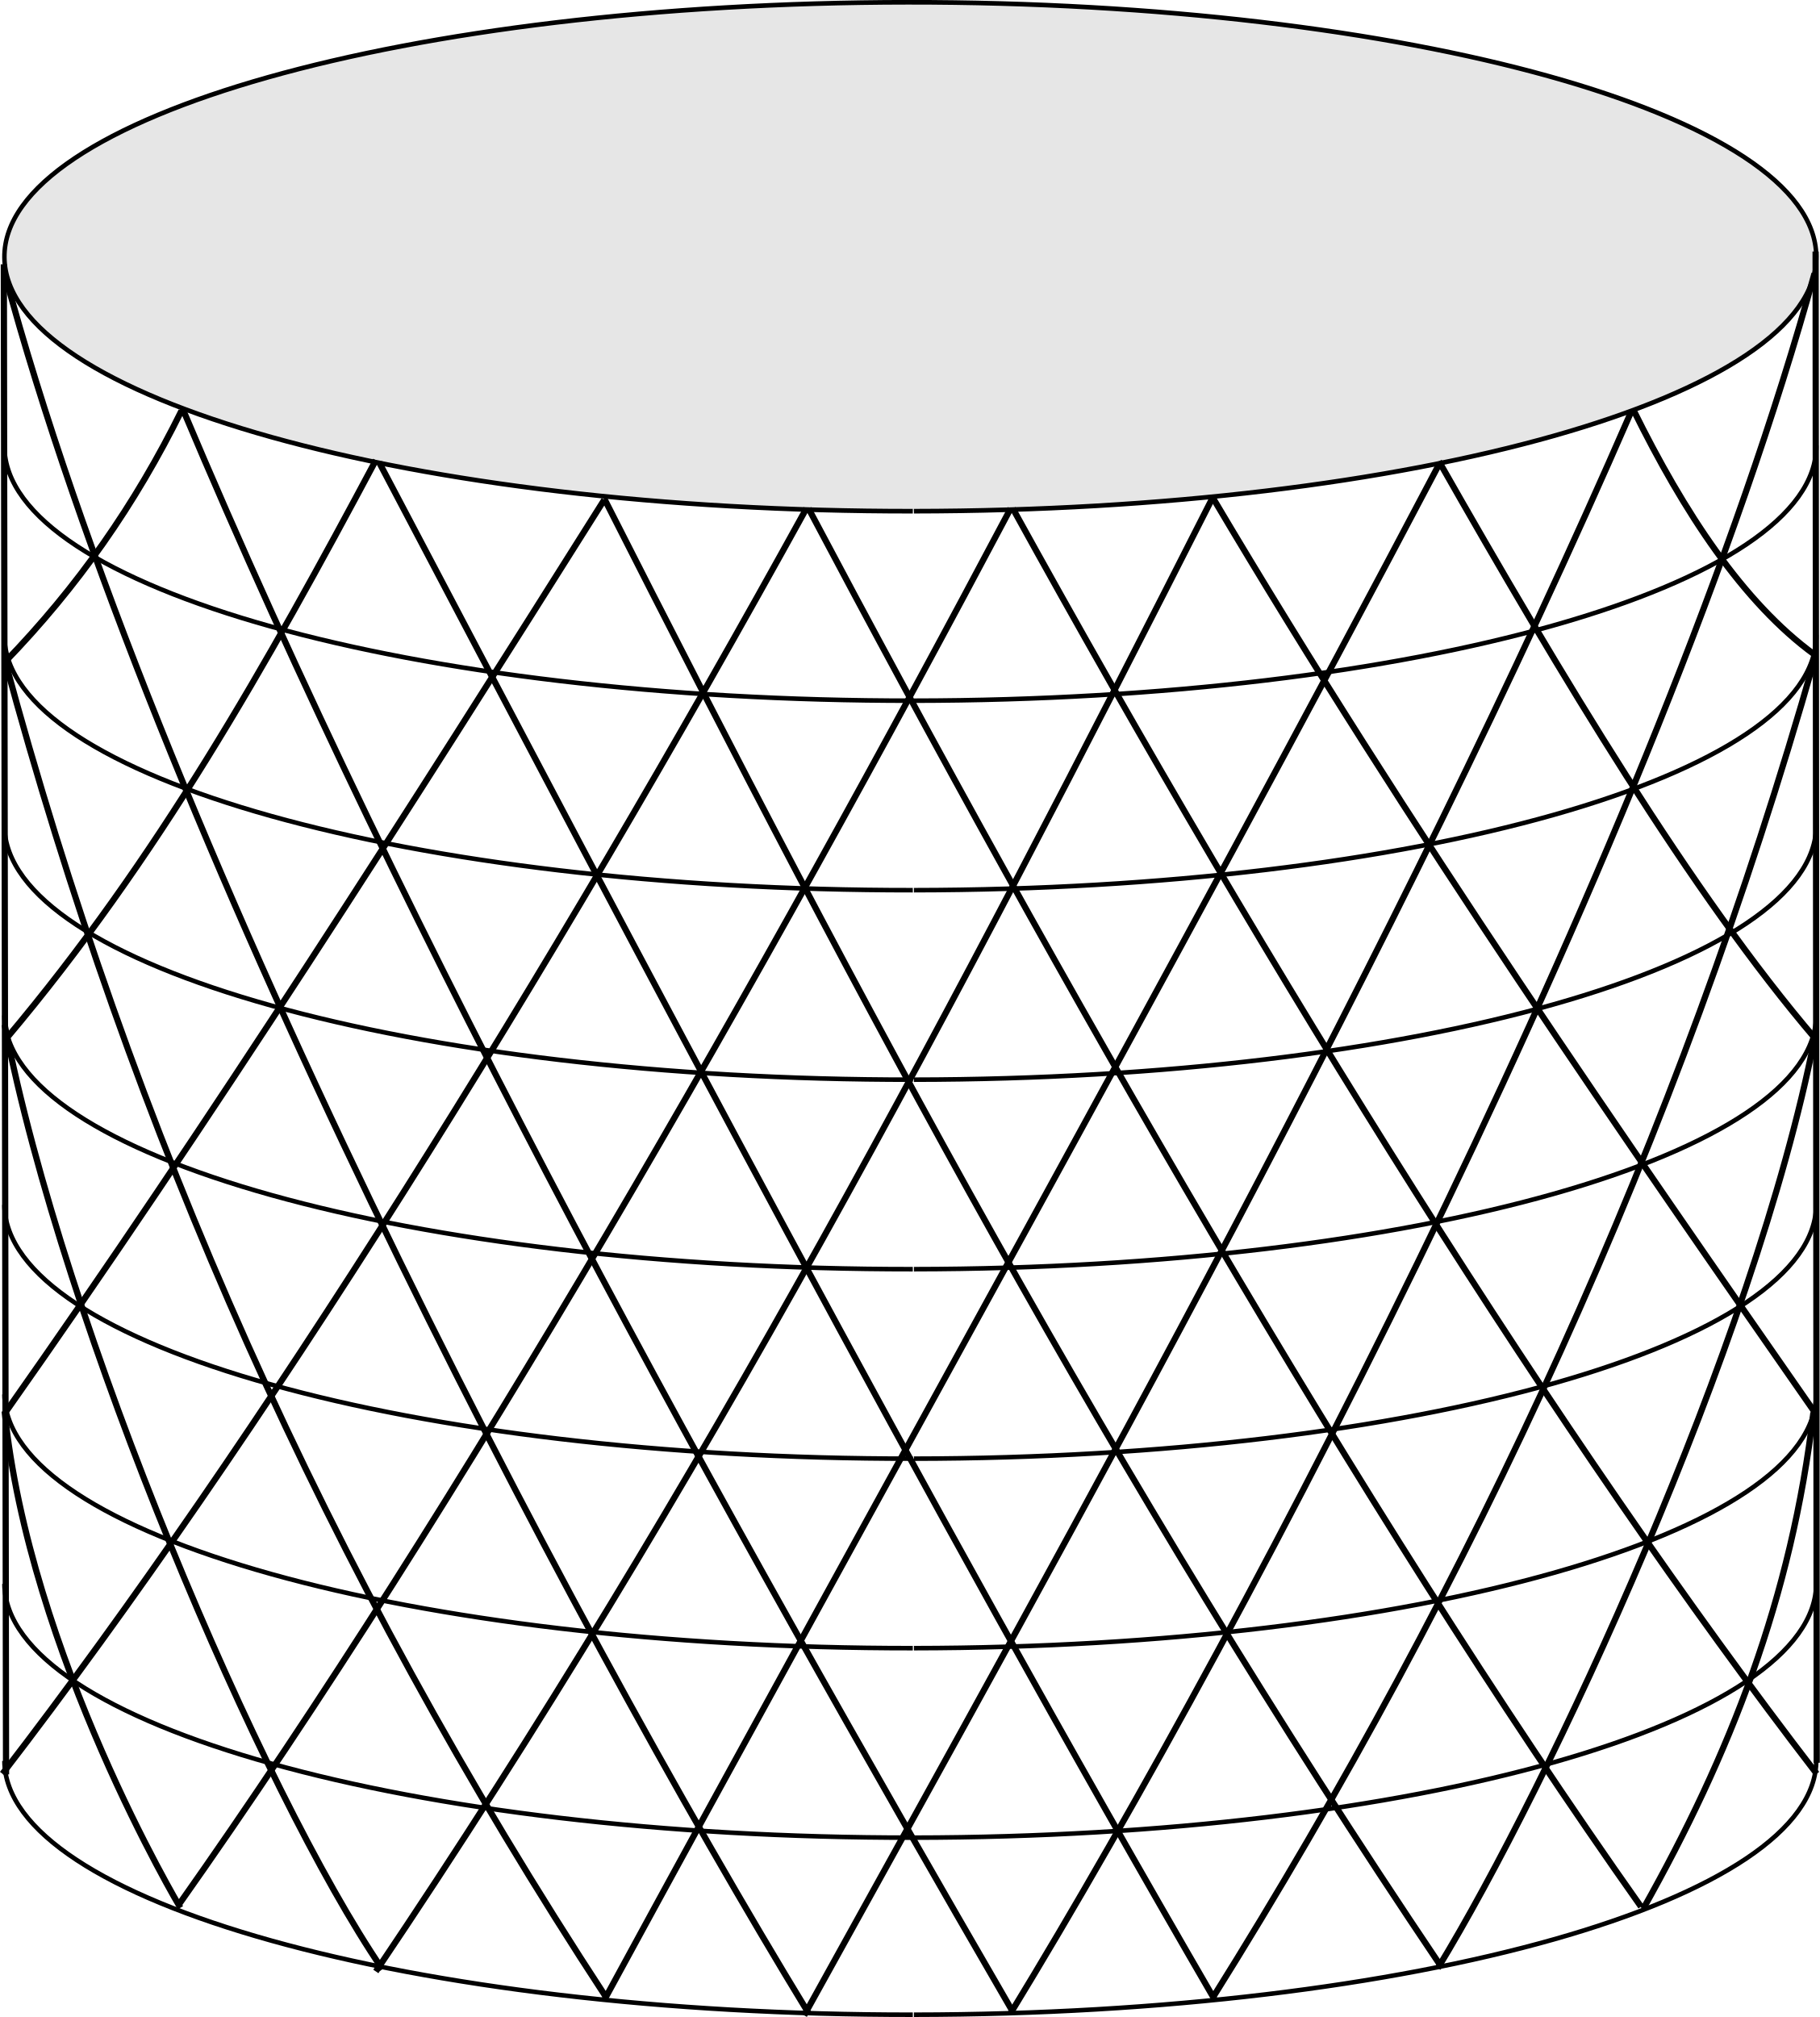
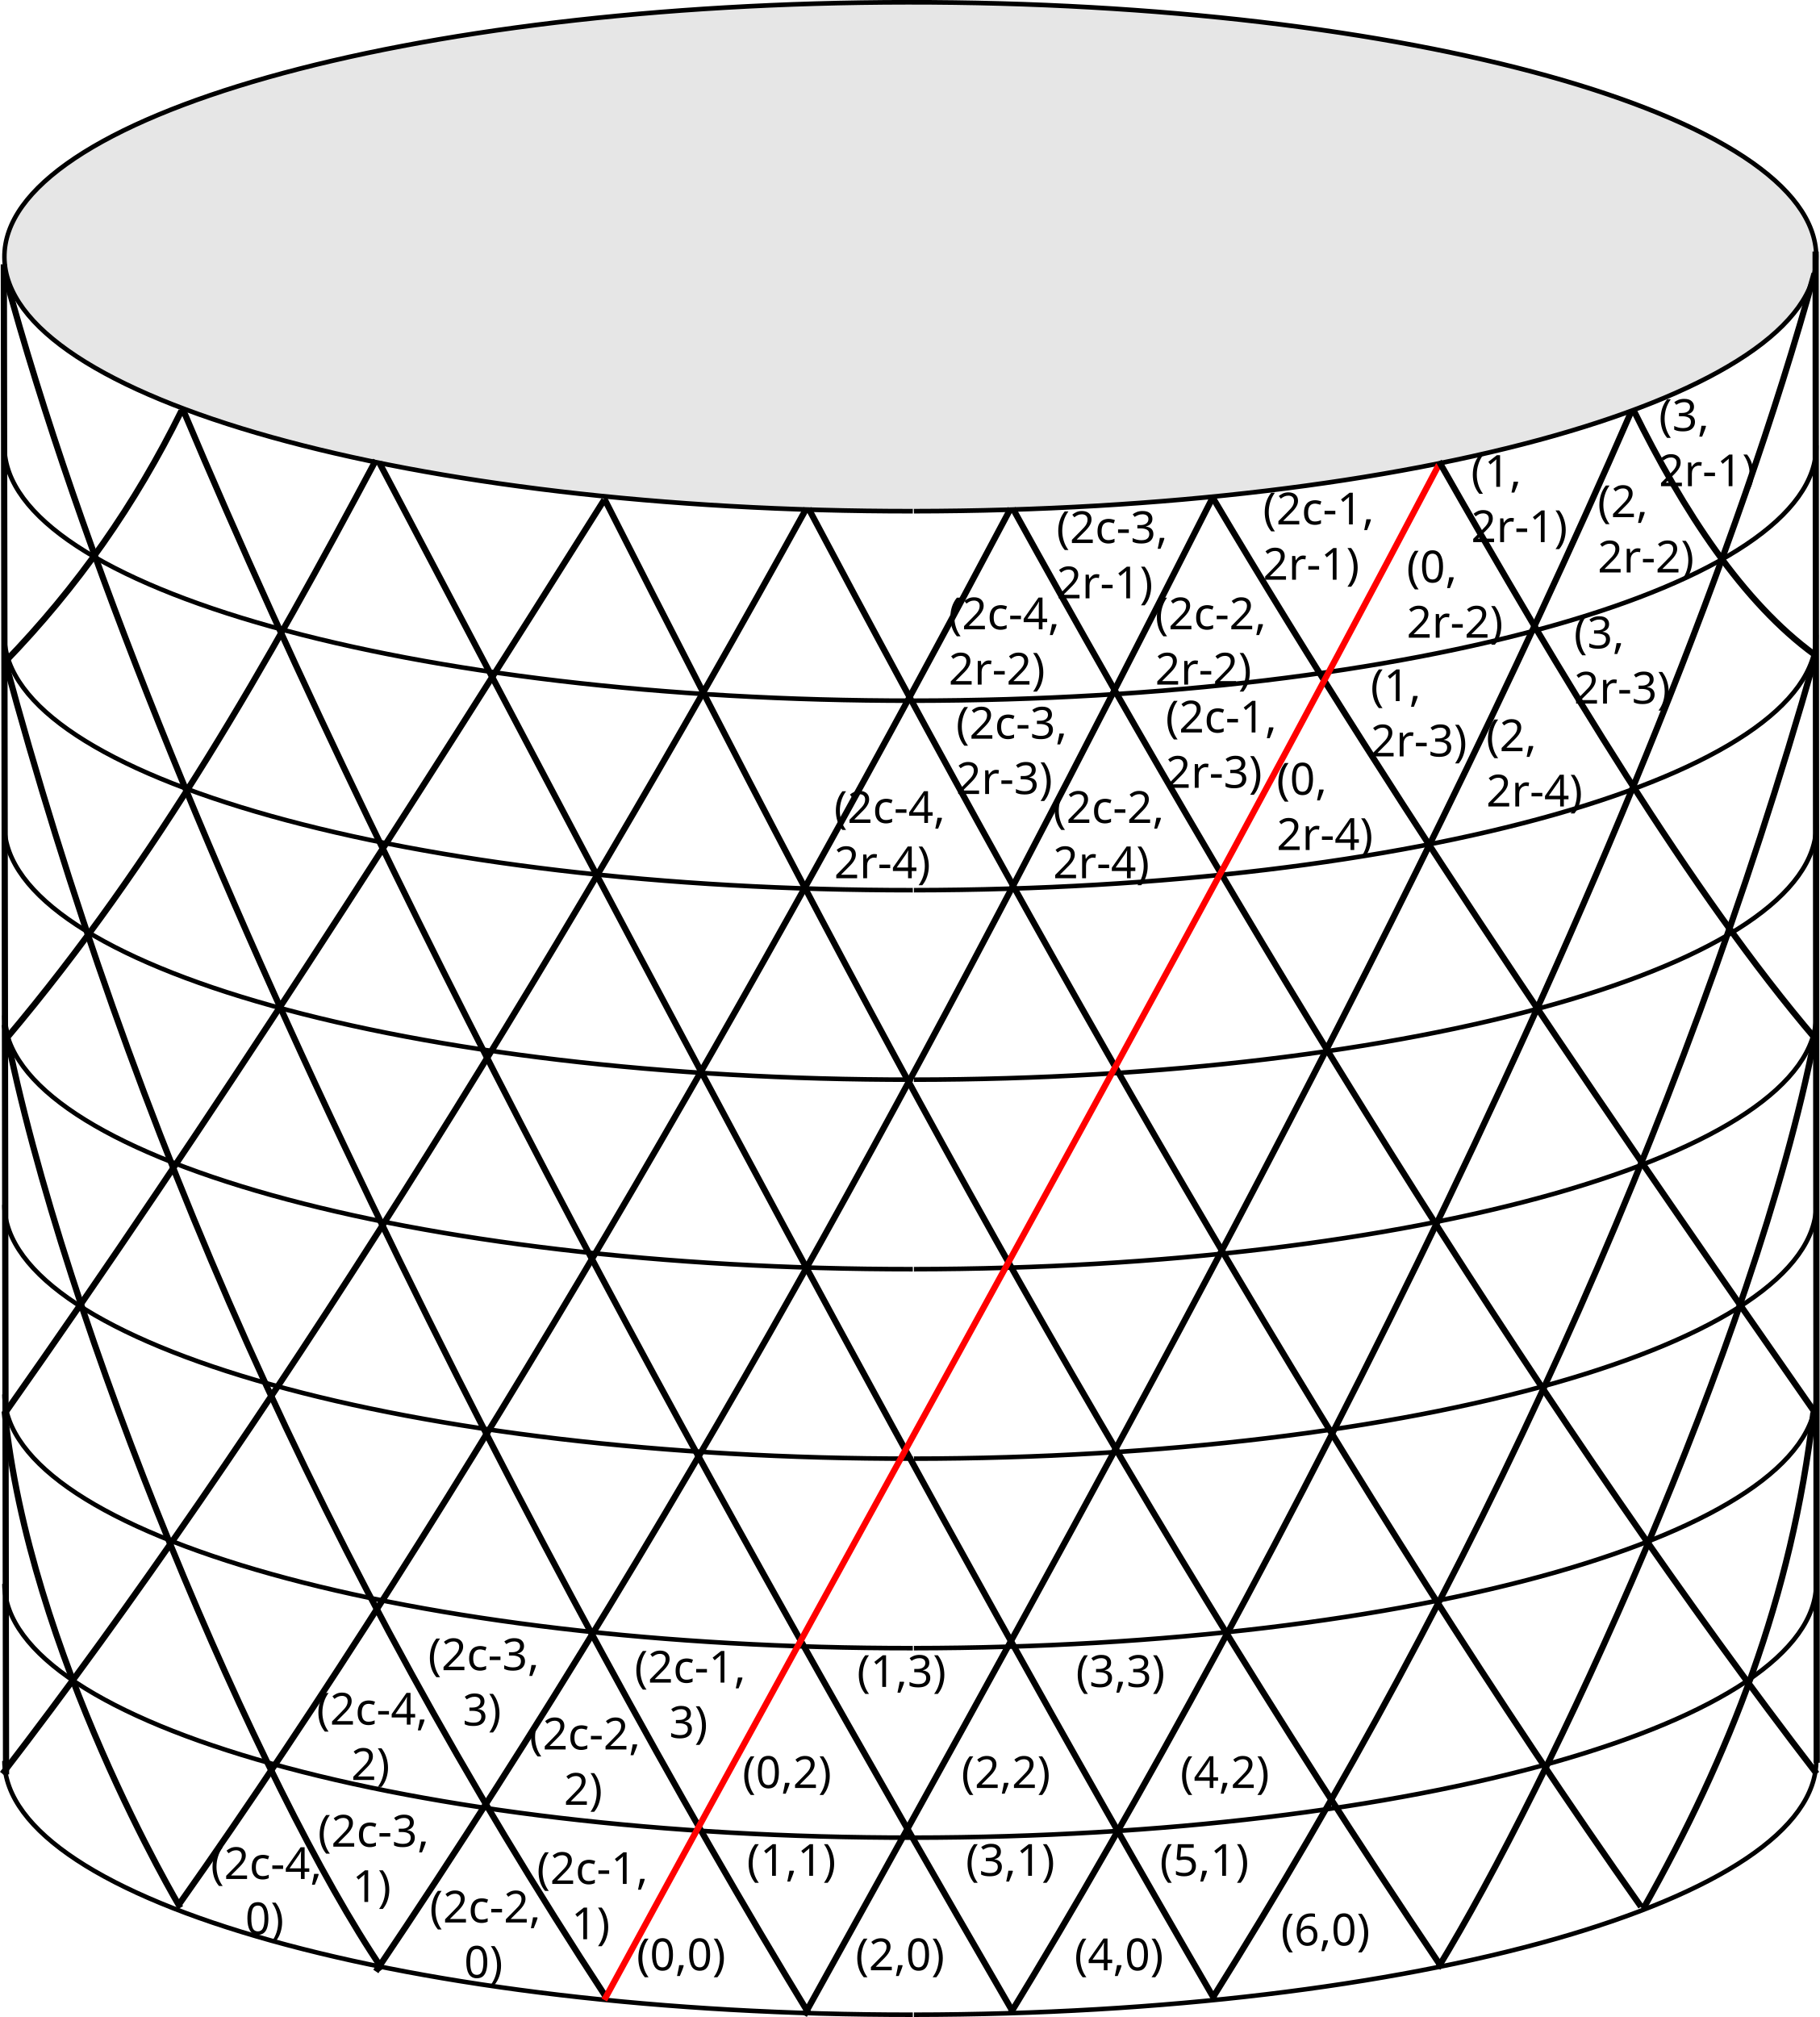
<svg xmlns="http://www.w3.org/2000/svg" width="292.919" height="324.646" id="svg3060" version="1.1">
  <defs id="defs3062" />
  <g id="layer1" transform="translate(-115.2188,-424.8541)">
    <path style="color:#000000;fill:#e6e6e6;fill-opacity:1;fill-rule:nonzero;stroke:#000000;stroke-width:1;marker:none;visibility:visible;display:inline;overflow:visible;enable-background:accumulate" id="path9050" d="M 226.55,189.773 C 114.989,189.856 24.304,165.299 24.001,134.923 23.697,104.547 113.889,79.856 225.45,79.773 c 111.561,-0.083 202.245,24.475 202.549,54.85 0.303,30.349 -89.739,55.03 -201.203,55.149" transform="matrix(0.7219047,0,0,0.7446626,98.60273,365.8164)" />
    <path style="color:#000000;fill:none;stroke:#000000;stroke-width:0.733;marker:none;visibility:visible;display:inline;overflow:visible;enable-background:accumulate" d="m 262.15,749.133 c -80.536,0.062 -146.002,-18.225 -146.221,-40.845 m 291.648,-0.223 c 0.219,22.6 -64.783,40.979 -145.249,41.068" id="path9050-5" />
    <path style="color:#000000;fill:none;stroke:#000000;stroke-width:0.733;marker:none;visibility:visible;display:inline;overflow:visible;enable-background:accumulate" d="m 262.15,720.633 c -80.536,0.062 -146.002,-18.225 -146.221,-40.845 m 291.648,-0.223 c 0.219,22.6 -64.783,40.979 -145.249,41.068" id="path9050-5-3" />
    <path style="color:#000000;fill:none;stroke:#000000;stroke-width:0.733;marker:none;visibility:visible;display:inline;overflow:visible;enable-background:accumulate" d="m 262.15,690.133 c -80.536,0.062 -146.002,-18.225 -146.221,-40.845 m 291.648,-0.223 c 0.219,22.6 -64.783,40.979 -145.249,41.068" id="path9050-5-3-2" />
    <path style="color:#000000;fill:none;stroke:#000000;stroke-width:0.733;marker:none;visibility:visible;display:inline;overflow:visible;enable-background:accumulate" d="m 262.15,659.633 c -80.536,0.062 -146.002,-18.225 -146.221,-40.845 m 291.648,-0.223 c 0.219,22.6 -64.783,40.979 -145.249,41.068" id="path9050-5-3-2-9" />
    <path style="color:#000000;fill:none;stroke:#000000;stroke-width:0.733;marker:none;visibility:visible;display:inline;overflow:visible;enable-background:accumulate" d="m 262.15,629.133 c -80.536,0.062 -146.002,-18.225 -146.221,-40.845 m 291.648,-0.223 c 0.219,22.6 -64.783,40.979 -145.249,41.068" id="path9050-5-3-2-9-6" />
    <path style="color:#000000;fill:none;stroke:#000000;stroke-width:0.733;marker:none;visibility:visible;display:inline;overflow:visible;enable-background:accumulate" d="m 262.15,598.633 c -80.536,0.062 -146.002,-18.225 -146.221,-40.845 m 291.648,-0.223 c 0.219,22.6 -64.783,40.979 -145.249,41.068" id="path9050-5-3-2-9-6-7" />
    <path style="color:#000000;fill:none;stroke:#000000;stroke-width:0.733;marker:none;visibility:visible;display:inline;overflow:visible;enable-background:accumulate" d="m 262.15,568.133 c -80.536,0.062 -146.002,-18.225 -146.221,-40.845 m 291.648,-0.223 c 0.219,22.6 -64.783,40.979 -145.249,41.068" id="path9050-5-3-2-9-6-7-5" />
    <path style="color:#000000;fill:none;stroke:#000000;stroke-width:0.733;marker:none;visibility:visible;display:inline;overflow:visible;enable-background:accumulate" d="m 262.15,537.633 c -80.536,0.062 -146.002,-18.225 -146.221,-40.845 m 291.648,-0.223 c 0.219,22.6 -64.783,40.979 -145.249,41.068" id="path9050-5-3-2-9-6-7-5-6" />
    <path style="fill:none;stroke:#000000;stroke-width:1px;stroke-linecap:butt;stroke-linejoin:miter;stroke-opacity:1" d="m 329.335,221.11 0.177,243.245" id="path12358" transform="translate(78.13806,244.2268)" />
    <path style="fill:none;stroke:#000000;stroke-width:1px;stroke-linecap:butt;stroke-linejoin:miter;stroke-opacity:1" d="m 115.837,467.392 0.354,243.068" id="path12360" />
    <path style="fill:none;stroke:#000000;stroke-width:1px;stroke-linecap:butt;stroke-linejoin:miter;stroke-opacity:1" d="m 167.231,262.476 c 40.069,75.66 88.27,160.336 133.997,225.037" id="path12817" transform="translate(78.13806,244.2268)" />
    <path style="fill:none;stroke:#000000;stroke-width:1px;stroke-linecap:butt;stroke-linejoin:miter;stroke-opacity:1" d="m 200.111,262.476 c 41.719,75.66 88.035,149.907 129.401,203.647" id="path12819" transform="translate(78.13806,244.2268)" />
    <path style="fill:none;stroke:#000000;stroke-width:1px;stroke-linecap:butt;stroke-linejoin:miter;stroke-opacity:1" d="m 134.35,260.885 c 41.366,81.553 81.494,157.272 134.527,235.997" id="path12821" transform="translate(78.13806,244.2268)" />
    <path style="fill:none;stroke:#000000;stroke-width:1px;stroke-linecap:butt;stroke-linejoin:miter;stroke-opacity:1" d="M 98.111,255.051 C 141.48,337.429 185.203,420.868 232.638,502.539" id="path12823" transform="translate(78.13806,244.2268)" />
    <path style="fill:none;stroke:#000000;stroke-width:1px;stroke-linecap:butt;stroke-linejoin:miter;stroke-opacity:1" d="m 66.468,246.389 c 36.855,87.546 86.555,176.802 133.466,257.74" id="path12825" transform="translate(78.13806,244.2268)" />
    <path style="fill:none;stroke:#000000;stroke-width:1px;stroke-linecap:butt;stroke-linejoin:miter;stroke-opacity:1" d="M 37.83,224.646 C 62.118,314.666 127.816,440.055 167.231,504.66" id="path12827" transform="translate(78.13806,244.2268)" />
    <path style="fill:none;stroke:#000000;stroke-width:1px;stroke-linecap:butt;stroke-linejoin:miter;stroke-opacity:1" d="m 37.83,286.75 c 20.504,75.942 51.452,146.097 96.874,215.435" id="path13169" transform="translate(78.13806,244.2268)" />
    <path style="fill:none;stroke:#000000;stroke-width:1px;stroke-linecap:butt;stroke-linejoin:miter;stroke-opacity:1" d="m 37.83,345.561 c 9.502,48.9 41.342,123.477 60.811,152.028" id="path13171" transform="translate(78.13806,244.2268)" />
    <path style="fill:none;stroke:#000000;stroke-width:1px;stroke-linecap:butt;stroke-linejoin:miter;stroke-opacity:1" d="m 37.83,407.786 c 3.889,39.068 28.284,79.903 28.284,79.903" id="path13173" transform="translate(78.13806,244.2268)" />
    <path style="fill:none;stroke:#000000;stroke-width:1px;stroke-linecap:butt;stroke-linejoin:miter;stroke-opacity:1" d="m 232.285,260.708 c 31.879,53.799 67.116,104.416 97.05,147.432" id="path13175" transform="translate(78.13806,244.2268)" />
    <path style="fill:none;stroke:#000000;stroke-width:1px;stroke-linecap:butt;stroke-linejoin:miter;stroke-opacity:1" d="M 277.896,506.703 C 237.826,582.363 189.625,666.862 143.899,731.563" id="path12817-9" />
    <path style="fill:none;stroke:#000000;stroke-width:1px;stroke-linecap:butt;stroke-linejoin:miter;stroke-opacity:1" d="m 245.015,506.703 c -41.719,75.66 -88.035,149.907 -129.401,203.647" id="path12819-2" />
    <path style="fill:none;stroke:#000000;stroke-width:1px;stroke-linecap:butt;stroke-linejoin:miter;stroke-opacity:1" d="M 310.423,504.935 C 269.057,586.488 228.752,663.445 175.719,742.169" id="path12821-9" />
-     <path style="fill:none;stroke:#000000;stroke-width:1px;stroke-linecap:butt;stroke-linejoin:miter;stroke-opacity:1" d="M 346.839,499.632 C 303.469,582.01 257.272,664.387 212.488,746.765" id="path12823-5" />
+     <path style="fill:none;stroke:#ff0000;stroke-width:1px;stroke-linecap:butt;stroke-linejoin:miter;stroke-opacity:1" d="M 346.839,499.632 C 303.469,582.01 257.272,664.387 212.488,746.765" id="path12823-5" />
    <path style="fill:none;stroke:#000000;stroke-width:1px;stroke-linecap:butt;stroke-linejoin:miter;stroke-opacity:1" d="M 377.775,491.146 C 339.827,578.297 289.681,667.923 244.662,749.24" id="path12825-4" />
    <path style="fill:none;stroke:#000000;stroke-width:1px;stroke-linecap:butt;stroke-linejoin:miter;stroke-opacity:1" d="M 407.296,468.872 C 382.302,559.423 317.311,684.282 277.896,748.887" id="path12827-7" />
    <path style="fill:none;stroke:#000000;stroke-width:1px;stroke-linecap:butt;stroke-linejoin:miter;stroke-opacity:1" d="M 407.296,530.976 C 385.378,607.98 352.486,679.195 310.423,746.412" id="path13169-8" />
    <path style="fill:none;stroke:#000000;stroke-width:1px;stroke-linecap:butt;stroke-linejoin:miter;stroke-opacity:1" d="m 407.296,592.02 c -9.679,49.254 -42.756,120.361 -60.634,149.619" id="path13171-5" />
    <path style="fill:none;stroke:#000000;stroke-width:1px;stroke-linecap:butt;stroke-linejoin:miter;stroke-opacity:1" d="m 268.701,254.874 c 19.557,34.403 40.794,69.777 60.634,92.985" id="path13312" transform="translate(78.13806,244.2268)" />
    <path style="fill:none;stroke:#000000;stroke-width:1px;stroke-linecap:butt;stroke-linejoin:miter;stroke-opacity:1" d="m 299.99,246.566 c 8.132,16.499 17.678,31.054 29.168,39.421" id="path13314" transform="translate(78.13806,244.2268)" />
    <path style="fill:none;stroke:#000000;stroke-width:1px;stroke-linecap:butt;stroke-linejoin:miter;stroke-opacity:1" d="m 134.35,261.062 c -31.802,50.511 -63.234,99.852 -96.52,147.078" id="path13316" transform="translate(78.13806,244.2268)" />
    <path style="fill:none;stroke:#000000;stroke-width:1px;stroke-linecap:butt;stroke-linejoin:miter;stroke-opacity:1" d="m 97.581,254.698 c -17.556,32.912 -35.159,64.209 -59.397,92.985" id="path13318" transform="translate(78.13806,244.2268)" />
    <path style="fill:none;stroke:#000000;stroke-width:1px;stroke-linecap:butt;stroke-linejoin:miter;stroke-opacity:1" d="m 66.291,246.743 c -7.419,15.05 -16.693,28.333 -28.461,40.482" id="path13320" transform="translate(78.13806,244.2268)" />
    <path style="fill:none;stroke:#000000;stroke-width:1px;stroke-linecap:butt;stroke-linejoin:miter;stroke-opacity:1" d="m 328.981,407.963 c -3.477,29.816 -13.494,55.213 -27.4,79.903" id="path13322" transform="translate(78.13806,244.2268)" />
+     <text xml:space="preserve" style="font-size:7.121px;font-style:normal;font-variant:normal;font-weight:normal;font-stretch:normal;text-align:start;line-height:125%;letter-spacing:0px;word-spacing:0px;writing-mode:lr-tb;text-anchor:start;fill:#000000;fill-opacity:1;stroke:none;font-family:Sans;-inkscape-font-specification:Sans" x="217.69" y="741.98" id="text3840-0-8-3-8-4-0-0-4-3-1-6-5-7">
+       <tspan id="tspan4094-2-3-2-9-3-9-0-5" x="217.69" y="741.98">(0,0)</tspan>
+     </text>
+     <text xml:space="preserve" style="font-size:7.121px;font-style:normal;font-variant:normal;font-weight:normal;font-stretch:normal;text-align:start;line-height:125%;letter-spacing:0px;word-spacing:0px;writing-mode:lr-tb;text-anchor:start;fill:#000000;fill-opacity:1;stroke:none;font-family:Sans;-inkscape-font-specification:Sans" x="252.928" y="741.98" id="text3840-0-8-3-8-4-0-0-4-3-1-6-5-7-4">
+       <tspan id="tspan4094-2-3-2-9-3-9-0-5-1" x="252.928" y="741.98">(2,0)</tspan>
+     </text>
+     <text xml:space="preserve" style="font-size:7.121px;font-style:normal;font-variant:normal;font-weight:normal;font-stretch:normal;text-align:start;line-height:125%;letter-spacing:0px;word-spacing:0px;writing-mode:lr-tb;text-anchor:start;fill:#000000;fill-opacity:1;stroke:none;font-family:Sans;-inkscape-font-specification:Sans" x="288.167" y="741.98" id="text3840-0-8-3-8-4-0-0-4-3-1-6-5-7-1">
+       <tspan id="tspan4094-2-3-2-9-3-9-0-5-6" x="288.167" y="741.98">(4,0)</tspan>
+     </text>
+     <text xml:space="preserve" style="font-size:7.121px;font-style:normal;font-variant:normal;font-weight:normal;font-stretch:normal;text-align:start;line-height:125%;letter-spacing:0px;word-spacing:0px;writing-mode:lr-tb;text-anchor:start;fill:#000000;fill-opacity:1;stroke:none;font-family:Sans;-inkscape-font-specification:Sans" x="321.405" y="737.98" id="text3840-0-8-3-8-4-0-0-4-3-1-6-5-7-7">
+       <tspan id="tspan4094-2-3-2-9-3-9-0-5-7" x="321.405" y="737.98">(6,0)</tspan>
+     </text>
+     <text xml:space="preserve" style="font-size:7.121px;font-style:normal;font-variant:normal;font-weight:normal;font-stretch:normal;text-align:start;line-height:125%;letter-spacing:0px;word-spacing:0px;writing-mode:lr-tb;text-anchor:start;fill:#000000;fill-opacity:1;stroke:none;font-family:Sans;-inkscape-font-specification:Sans" x="234.733" y="712.635" id="text3840-0-8-3-8-4-0-0-4-3-1-6-5-7-49">
+       <tspan id="tspan4094-2-3-2-9-3-9-0-5-3" x="234.733" y="712.635">(0,2)</tspan>
+     </text>
+     <text xml:space="preserve" style="font-size:7.121px;font-style:normal;font-variant:normal;font-weight:normal;font-stretch:normal;text-align:start;line-height:125%;letter-spacing:0px;word-spacing:0px;writing-mode:lr-tb;text-anchor:start;fill:#000000;fill-opacity:1;stroke:none;font-family:Sans;-inkscape-font-specification:Sans" x="269.971" y="712.635" id="text3840-0-8-3-8-4-0-0-4-3-1-6-5-7-4-3">
+       <tspan id="tspan4094-2-3-2-9-3-9-0-5-1-8" x="269.971" y="712.635">(2,2)</tspan>
+     </text>
+     <text xml:space="preserve" style="font-size:7.121px;font-style:normal;font-variant:normal;font-weight:normal;font-stretch:normal;text-align:start;line-height:125%;letter-spacing:0px;word-spacing:0px;writing-mode:lr-tb;text-anchor:start;fill:#000000;fill-opacity:1;stroke:none;font-family:Sans;-inkscape-font-specification:Sans" x="305.21" y="712.635" id="text3840-0-8-3-8-4-0-0-4-3-1-6-5-7-1-4">
+       <tspan id="tspan4094-2-3-2-9-3-9-0-5-6-5" x="305.21" y="712.635">(4,2)</tspan>
+     </text>
+     <text xml:space="preserve" style="font-size:7.121px;font-style:normal;font-variant:normal;font-weight:normal;font-stretch:normal;text-align:start;line-height:125%;letter-spacing:0px;word-spacing:0px;writing-mode:lr-tb;text-anchor:start;fill:#000000;fill-opacity:1;stroke:none;font-family:Sans;-inkscape-font-specification:Sans" x="235.44" y="726.777" id="text3840-0-8-3-8-4-0-0-4-3-1-6-5-7-64">
+       <tspan id="tspan4094-2-3-2-9-3-9-0-5-38" x="235.44" y="726.777">(1,1)</tspan>
+     </text>
+     <text xml:space="preserve" style="font-size:7.121px;font-style:normal;font-variant:normal;font-weight:normal;font-stretch:normal;text-align:start;line-height:125%;letter-spacing:0px;word-spacing:0px;writing-mode:lr-tb;text-anchor:start;fill:#000000;fill-opacity:1;stroke:none;font-family:Sans;-inkscape-font-specification:Sans" x="270.678" y="726.777" id="text3840-0-8-3-8-4-0-0-4-3-1-6-5-7-4-1">
+       <tspan id="tspan4094-2-3-2-9-3-9-0-5-1-1" x="270.678" y="726.777">(3,1)</tspan>
+     </text>
+     <text xml:space="preserve" style="font-size:7.121px;font-style:normal;font-variant:normal;font-weight:normal;font-stretch:normal;text-align:start;line-height:125%;letter-spacing:0px;word-spacing:0px;writing-mode:lr-tb;text-anchor:start;fill:#000000;fill-opacity:1;stroke:none;font-family:Sans;-inkscape-font-specification:Sans" x="301.917" y="726.777" id="text3840-0-8-3-8-4-0-0-4-3-1-6-5-7-1-3">
+       <tspan id="tspan4094-2-3-2-9-3-9-0-5-6-4" x="301.917" y="726.777">(5,1)</tspan>
+     </text>
+     <text xml:space="preserve" style="font-size:7.121px;font-style:normal;font-variant:normal;font-weight:normal;font-stretch:normal;text-align:start;line-height:125%;letter-spacing:0px;word-spacing:0px;writing-mode:lr-tb;text-anchor:start;fill:#000000;fill-opacity:1;stroke:none;font-family:Sans;-inkscape-font-specification:Sans" x="253.177" y="696.372" id="text3840-0-8-3-8-4-0-0-4-3-1-6-5-7-64-2-3">
+       <tspan id="tspan4094-2-3-2-9-3-9-0-5-38-1-8" x="253.177" y="696.372">(1,3)</tspan>
+     </text>
+     <text xml:space="preserve" style="font-size:7.121px;font-style:normal;font-variant:normal;font-weight:normal;font-stretch:normal;text-align:start;line-height:125%;letter-spacing:0px;word-spacing:0px;writing-mode:lr-tb;text-anchor:start;fill:#000000;fill-opacity:1;stroke:none;font-family:Sans;-inkscape-font-specification:Sans" x="288.415" y="696.372" id="text3840-0-8-3-8-4-0-0-4-3-1-6-5-7-4-1-7-2">
+       <tspan id="tspan4094-2-3-2-9-3-9-0-5-1-1-8-1" x="288.415" y="696.372">(3,3)</tspan>
+     </text>
+     <text xml:space="preserve" style="font-size:7.121px;font-style:normal;font-variant:normal;font-weight:normal;font-stretch:normal;text-align:start;line-height:125%;letter-spacing:0px;word-spacing:0px;writing-mode:lr-tb;text-anchor:start;fill:#000000;fill-opacity:1;stroke:none;font-family:Sans;-inkscape-font-specification:Sans" x="149.144" y="727.287" id="text3840-0-8-3-8-4-0-0-4-3-1-6-5-7-0">
+       <tspan id="tspan4094-2-3-2-9-3-9-0-5-8" x="149.144" y="727.287">(2c-4,</tspan>
+       <tspan x="149.144" y="736.188" id="tspan3469">   0)</tspan>
+     </text>
+     <text xml:space="preserve" style="font-size:7.121px;font-style:normal;font-variant:normal;font-weight:normal;font-stretch:normal;text-align:start;line-height:125%;letter-spacing:0px;word-spacing:0px;writing-mode:lr-tb;text-anchor:start;fill:#000000;fill-opacity:1;stroke:none;font-family:Sans;-inkscape-font-specification:Sans" x="184.382" y="734.287" id="text3840-0-8-3-8-4-0-0-4-3-1-6-5-7-9">
+       <tspan id="tspan4094-2-3-2-9-3-9-0-5-56" x="184.382" y="734.287">(2c-2,</tspan>
+       <tspan x="184.382" y="743.188" id="tspan3471">   0)</tspan>
+     </text>
+     <text xml:space="preserve" style="font-size:7.121px;font-style:normal;font-variant:normal;font-weight:normal;font-stretch:normal;text-align:start;line-height:125%;letter-spacing:0px;word-spacing:0px;writing-mode:lr-tb;text-anchor:start;fill:#000000;fill-opacity:1;stroke:none;font-family:Sans;-inkscape-font-specification:Sans" x="166.187" y="702.442" id="text3840-0-8-3-8-4-0-0-4-3-1-6-5-7-0-1">
+       <tspan id="tspan4094-2-3-2-9-3-9-0-5-8-6" x="166.187" y="702.442">(2c-4,</tspan>
+       <tspan x="166.187" y="711.343" id="tspan3463">   2)</tspan>
+     </text>
+     <text xml:space="preserve" style="font-size:7.121px;font-style:normal;font-variant:normal;font-weight:normal;font-stretch:normal;text-align:start;line-height:125%;letter-spacing:0px;word-spacing:0px;writing-mode:lr-tb;text-anchor:start;fill:#000000;fill-opacity:1;stroke:none;font-family:Sans;-inkscape-font-specification:Sans" x="200.425" y="706.442" id="text3840-0-8-3-8-4-0-0-4-3-1-6-5-7-9-7">
+       <tspan id="tspan4094-2-3-2-9-3-9-0-5-56-6" x="200.425" y="706.442">(2c-2,</tspan>
+       <tspan x="200.425" y="715.343" id="tspan3461">   2)</tspan>
+     </text>
+     <text xml:space="preserve" style="font-size:7.121px;font-style:normal;font-variant:normal;font-weight:normal;font-stretch:normal;text-align:start;line-height:125%;letter-spacing:0px;word-spacing:0px;writing-mode:lr-tb;text-anchor:start;fill:#000000;fill-opacity:1;stroke:none;font-family:Sans;-inkscape-font-specification:Sans" x="166.394" y="722.084" id="text3840-0-8-3-8-4-0-0-4-3-1-6-5-7-0-4">
+       <tspan id="tspan4094-2-3-2-9-3-9-0-5-8-5" x="166.394" y="722.084">(2c-3,</tspan>
+       <tspan x="166.394" y="730.985" id="tspan3465">   1)</tspan>
+     </text>
+     <text xml:space="preserve" style="font-size:7.121px;font-style:normal;font-variant:normal;font-weight:normal;font-stretch:normal;text-align:start;line-height:125%;letter-spacing:0px;word-spacing:0px;writing-mode:lr-tb;text-anchor:start;fill:#000000;fill-opacity:1;stroke:none;font-family:Sans;-inkscape-font-specification:Sans" x="201.632" y="728.084" id="text3840-0-8-3-8-4-0-0-4-3-1-6-5-7-9-2">
+       <tspan id="tspan4094-2-3-2-9-3-9-0-5-56-0" x="201.632" y="728.084">(2c-1,</tspan>
+       <tspan x="201.632" y="736.985" id="tspan3467">   1)</tspan>
+     </text>
+     <text xml:space="preserve" style="font-size:7.121px;font-style:normal;font-variant:normal;font-weight:normal;font-stretch:normal;text-align:start;line-height:125%;letter-spacing:0px;word-spacing:0px;writing-mode:lr-tb;text-anchor:start;fill:#000000;fill-opacity:1;stroke:none;font-family:Sans;-inkscape-font-specification:Sans" x="184.131" y="693.678" id="text3840-0-8-3-8-4-0-0-4-3-1-6-5-7-0-4-7-6">
+       <tspan id="tspan4094-2-3-2-9-3-9-0-5-8-5-3-8" x="184.131" y="693.678">(2c-3,</tspan>
+       <tspan x="184.131" y="702.58" id="tspan3459">   3)</tspan>
+     </text>
+     <text xml:space="preserve" style="font-size:7.121px;font-style:normal;font-variant:normal;font-weight:normal;font-stretch:normal;text-align:start;line-height:125%;letter-spacing:0px;word-spacing:0px;writing-mode:lr-tb;text-anchor:start;fill:#000000;fill-opacity:1;stroke:none;font-family:Sans;-inkscape-font-specification:Sans" x="217.369" y="695.678" id="text3840-0-8-3-8-4-0-0-4-3-1-6-5-7-9-2-2-4">
+       <tspan id="tspan4094-2-3-2-9-3-9-0-5-56-0-9-9" x="217.369" y="695.678">(2c-1,</tspan>
+       <tspan x="217.369" y="704.58" id="tspan3457">   3)</tspan>
+     </text>
+     <text xml:space="preserve" style="font-size:7.121px;font-style:normal;font-variant:normal;font-weight:normal;font-stretch:normal;text-align:start;line-height:125%;letter-spacing:0px;word-spacing:0px;writing-mode:lr-tb;text-anchor:start;fill:#000000;fill-opacity:1;stroke:none;font-family:Sans;-inkscape-font-specification:Sans" x="249.483" y="557.306" id="text3840-0-8-3-8-4-0-0-4-3-1-6-5-7-0-1-9-98">
+       <tspan id="tspan4094-2-3-2-9-3-9-0-5-8-6-5-1" x="249.483" y="557.306">(2c-4,</tspan>
+       <tspan x="249.483" y="566.207" id="tspan7682">2r-4)</tspan>
+     </text>
+     <text xml:space="preserve" style="font-size:7.121px;font-style:normal;font-variant:normal;font-weight:normal;font-stretch:normal;text-align:start;line-height:125%;letter-spacing:0px;word-spacing:0px;writing-mode:lr-tb;text-anchor:start;fill:#000000;fill-opacity:1;stroke:none;font-family:Sans;-inkscape-font-specification:Sans" x="284.721" y="557.306" id="text3840-0-8-3-8-4-0-0-4-3-1-6-5-7-9-7-9-9">
+       <tspan id="tspan4094-2-3-2-9-3-9-0-5-56-6-2-89" x="284.721" y="557.306">(2c-2,</tspan>
+       <tspan x="284.721" y="566.207" id="tspan7680">2r-4)</tspan>
+     </text>
+     <text xml:space="preserve" style="font-size:7.121px;font-style:normal;font-variant:normal;font-weight:normal;font-stretch:normal;text-align:start;line-height:125%;letter-spacing:0px;word-spacing:0px;writing-mode:lr-tb;text-anchor:start;fill:#000000;fill-opacity:1;stroke:none;font-family:Sans;-inkscape-font-specification:Sans" x="269.113" y="543.749" id="text3840-0-8-3-8-4-0-0-4-3-1-6-5-7-0-4-7-61">
+       <tspan id="tspan4094-2-3-2-9-3-9-0-5-8-5-3-3" x="269.113" y="543.749">(2c-3,</tspan>
+       <tspan x="269.113" y="552.651" id="tspan7678">2r-3)</tspan>
+     </text>
+     <text xml:space="preserve" style="font-size:7.121px;font-style:normal;font-variant:normal;font-weight:normal;font-stretch:normal;text-align:start;line-height:125%;letter-spacing:0px;word-spacing:0px;writing-mode:lr-tb;text-anchor:start;fill:#000000;fill-opacity:1;stroke:none;font-family:Sans;-inkscape-font-specification:Sans" x="302.851" y="542.749" id="text3840-0-8-3-8-4-0-0-4-3-1-6-5-7-9-2-2-5">
+       <tspan id="tspan4094-2-3-2-9-3-9-0-5-56-0-9-0" x="302.851" y="542.749">(2c-1,</tspan>
+       <tspan x="302.851" y="551.651" id="tspan7676">2r-3)</tspan>
+     </text>
+     <text xml:space="preserve" style="font-size:7.121px;font-style:normal;font-variant:normal;font-weight:normal;font-stretch:normal;text-align:start;line-height:125%;letter-spacing:0px;word-spacing:0px;writing-mode:lr-tb;text-anchor:start;fill:#000000;fill-opacity:1;stroke:none;font-family:Sans;-inkscape-font-specification:Sans" x="267.918" y="526.143" id="text3840-0-8-3-8-4-0-0-4-3-1-6-5-7-0-1-9-6">
+       <tspan id="tspan4094-2-3-2-9-3-9-0-5-8-6-5-47" x="267.918" y="526.143">(2c-4,</tspan>
+       <tspan x="267.918" y="535.044" id="tspan7674">2r-2)</tspan>
+     </text>
+     <text xml:space="preserve" style="font-size:7.121px;font-style:normal;font-variant:normal;font-weight:normal;font-stretch:normal;text-align:start;line-height:125%;letter-spacing:0px;word-spacing:0px;writing-mode:lr-tb;text-anchor:start;fill:#000000;fill-opacity:1;stroke:none;font-family:Sans;-inkscape-font-specification:Sans" x="301.156" y="526.143" id="text3840-0-8-3-8-4-0-0-4-3-1-6-5-7-9-7-9-1">
+       <tspan id="tspan4094-2-3-2-9-3-9-0-5-56-6-2-6" x="301.156" y="526.143">(2c-2,</tspan>
+       <tspan x="301.156" y="535.044" id="tspan7672">2r-2)</tspan>
+     </text>
+     <text xml:space="preserve" style="font-size:7.121px;font-style:normal;font-variant:normal;font-weight:normal;font-stretch:normal;text-align:start;line-height:125%;letter-spacing:0px;word-spacing:0px;writing-mode:lr-tb;text-anchor:start;fill:#000000;fill-opacity:1;stroke:none;font-family:Sans;-inkscape-font-specification:Sans" x="285.282" y="512.258" id="text3840-0-8-3-8-4-0-0-4-3-1-6-5-7-0-4-7-41">
+       <tspan id="tspan4094-2-3-2-9-3-9-0-5-8-5-3-0" x="285.282" y="512.258">(2c-3,</tspan>
+       <tspan x="285.282" y="521.159" id="tspan7670">2r-1)</tspan>
+     </text>
+     <text xml:space="preserve" style="font-size:7.121px;font-style:normal;font-variant:normal;font-weight:normal;font-stretch:normal;text-align:start;line-height:125%;letter-spacing:0px;word-spacing:0px;writing-mode:lr-tb;text-anchor:start;fill:#000000;fill-opacity:1;stroke:none;font-family:Sans;-inkscape-font-specification:Sans" x="318.52" y="509.258" id="text3840-0-8-3-8-4-0-0-4-3-1-6-5-7-9-2-2-77">
+       <tspan id="tspan4094-2-3-2-9-3-9-0-5-56-0-9-4" x="318.52" y="509.258">(2c-1,</tspan>
+       <tspan x="318.52" y="518.159" id="tspan7668">2r-1)</tspan>
+     </text>
+     <text xml:space="preserve" style="font-size:7.121px;font-style:normal;font-variant:normal;font-weight:normal;font-stretch:normal;text-align:start;line-height:125%;letter-spacing:0px;word-spacing:0px;writing-mode:lr-tb;text-anchor:start;fill:#000000;fill-opacity:1;stroke:none;font-family:Sans;-inkscape-font-specification:Sans" x="320.711" y="552.756" id="text3840-0-8-3-8-4-0-0-4-3-1-6-5-7-49-9-63">
+       <tspan id="tspan4094-2-3-2-9-3-9-0-5-3-9-8" x="320.711" y="552.756">(0,</tspan>
+       <tspan x="320.711" y="561.658" id="tspan3744">2r-4)</tspan>
+     </text>
+     <text xml:space="preserve" style="font-size:7.121px;font-style:normal;font-variant:normal;font-weight:normal;font-stretch:normal;text-align:start;line-height:125%;letter-spacing:0px;word-spacing:0px;writing-mode:lr-tb;text-anchor:start;fill:#000000;fill-opacity:1;stroke:none;font-family:Sans;-inkscape-font-specification:Sans" x="354.449" y="545.756" id="text3840-0-8-3-8-4-0-0-4-3-1-6-5-7-4-3-5-60">
+       <tspan id="tspan4094-2-3-2-9-3-9-0-5-1-8-1-2" x="354.449" y="545.756">(2,</tspan>
+       <tspan x="354.449" y="554.658" id="tspan3746">2r-4)</tspan>
+     </text>
+     <text xml:space="preserve" style="font-size:7.121px;font-style:normal;font-variant:normal;font-weight:normal;font-stretch:normal;text-align:start;line-height:125%;letter-spacing:0px;word-spacing:0px;writing-mode:lr-tb;text-anchor:start;fill:#000000;fill-opacity:1;stroke:none;font-family:Sans;-inkscape-font-specification:Sans" x="335.841" y="537.7" id="text3840-0-8-3-8-4-0-0-4-3-1-6-5-7-64-2-6">
+       <tspan id="tspan4094-2-3-2-9-3-9-0-5-38-1-5" x="335.841" y="537.7">(1,</tspan>
+       <tspan x="335.841" y="546.601" id="tspan3740">2r-3)</tspan>
+     </text>
+     <text xml:space="preserve" style="font-size:7.121px;font-style:normal;font-variant:normal;font-weight:normal;font-stretch:normal;text-align:start;line-height:125%;letter-spacing:0px;word-spacing:0px;writing-mode:lr-tb;text-anchor:start;fill:#000000;fill-opacity:1;stroke:none;font-family:Sans;-inkscape-font-specification:Sans" x="368.579" y="529.2" id="text3840-0-8-3-8-4-0-0-4-3-1-6-5-7-4-1-7-94">
+       <tspan id="tspan4094-2-3-2-9-3-9-0-5-1-1-8-19" x="368.579" y="529.2">(3,</tspan>
+       <tspan x="368.579" y="538.101" id="tspan3742">2r-3)</tspan>
+     </text>
+     <text xml:space="preserve" style="font-size:7.121px;font-style:normal;font-variant:normal;font-weight:normal;font-stretch:normal;text-align:start;line-height:125%;letter-spacing:0px;word-spacing:0px;writing-mode:lr-tb;text-anchor:start;fill:#000000;fill-opacity:1;stroke:none;font-family:Sans;-inkscape-font-specification:Sans" x="341.646" y="518.593" id="text3840-0-8-3-8-4-0-0-4-3-1-6-5-7-49-9-7">
+       <tspan id="tspan4094-2-3-2-9-3-9-0-5-3-9-9" x="341.646" y="518.593">(0,</tspan>
+       <tspan x="341.646" y="527.495" id="tspan3736">2r-2)</tspan>
+     </text>
+     <text xml:space="preserve" style="font-size:7.121px;font-style:normal;font-variant:normal;font-weight:normal;font-stretch:normal;text-align:start;line-height:125%;letter-spacing:0px;word-spacing:0px;writing-mode:lr-tb;text-anchor:start;fill:#000000;fill-opacity:1;stroke:none;font-family:Sans;-inkscape-font-specification:Sans" x="372.384" y="508.093" id="text3840-0-8-3-8-4-0-0-4-3-1-6-5-7-4-3-5-9">
+       <tspan id="tspan4094-2-3-2-9-3-9-0-5-1-8-1-66" x="372.384" y="508.093">(2,</tspan>
+       <tspan x="372.384" y="516.995" id="tspan3738">2r-2)</tspan>
+     </text>
+     <text xml:space="preserve" style="font-size:7.121px;font-style:normal;font-variant:normal;font-weight:normal;font-stretch:normal;text-align:start;line-height:125%;letter-spacing:0px;word-spacing:0px;writing-mode:lr-tb;text-anchor:start;fill:#000000;fill-opacity:1;stroke:none;font-family:Sans;-inkscape-font-specification:Sans" x="352.01" y="503.209" id="text3840-0-8-3-8-4-0-0-4-3-1-6-5-7-64-2-07">
+       <tspan id="tspan4094-2-3-2-9-3-9-0-5-38-1-7" x="352.01" y="503.209">(1,</tspan>
+       <tspan x="352.01" y="512.11" id="tspan3732">2r-1)</tspan>
+     </text>
+     <text xml:space="preserve" style="font-size:7.121px;font-style:normal;font-variant:normal;font-weight:normal;font-stretch:normal;text-align:start;line-height:125%;letter-spacing:0px;word-spacing:0px;writing-mode:lr-tb;text-anchor:start;fill:#000000;fill-opacity:1;stroke:none;font-family:Sans;-inkscape-font-specification:Sans" x="382.248" y="494.209" id="text3840-0-8-3-8-4-0-0-4-3-1-6-5-7-4-1-7-62">
+       <tspan id="tspan4094-2-3-2-9-3-9-0-5-1-1-8-4" x="382.248" y="494.209">(3,</tspan>
+       <tspan x="382.248" y="503.11" id="tspan3734">2r-1)</tspan>
+     </text>
  </g>
</svg>
